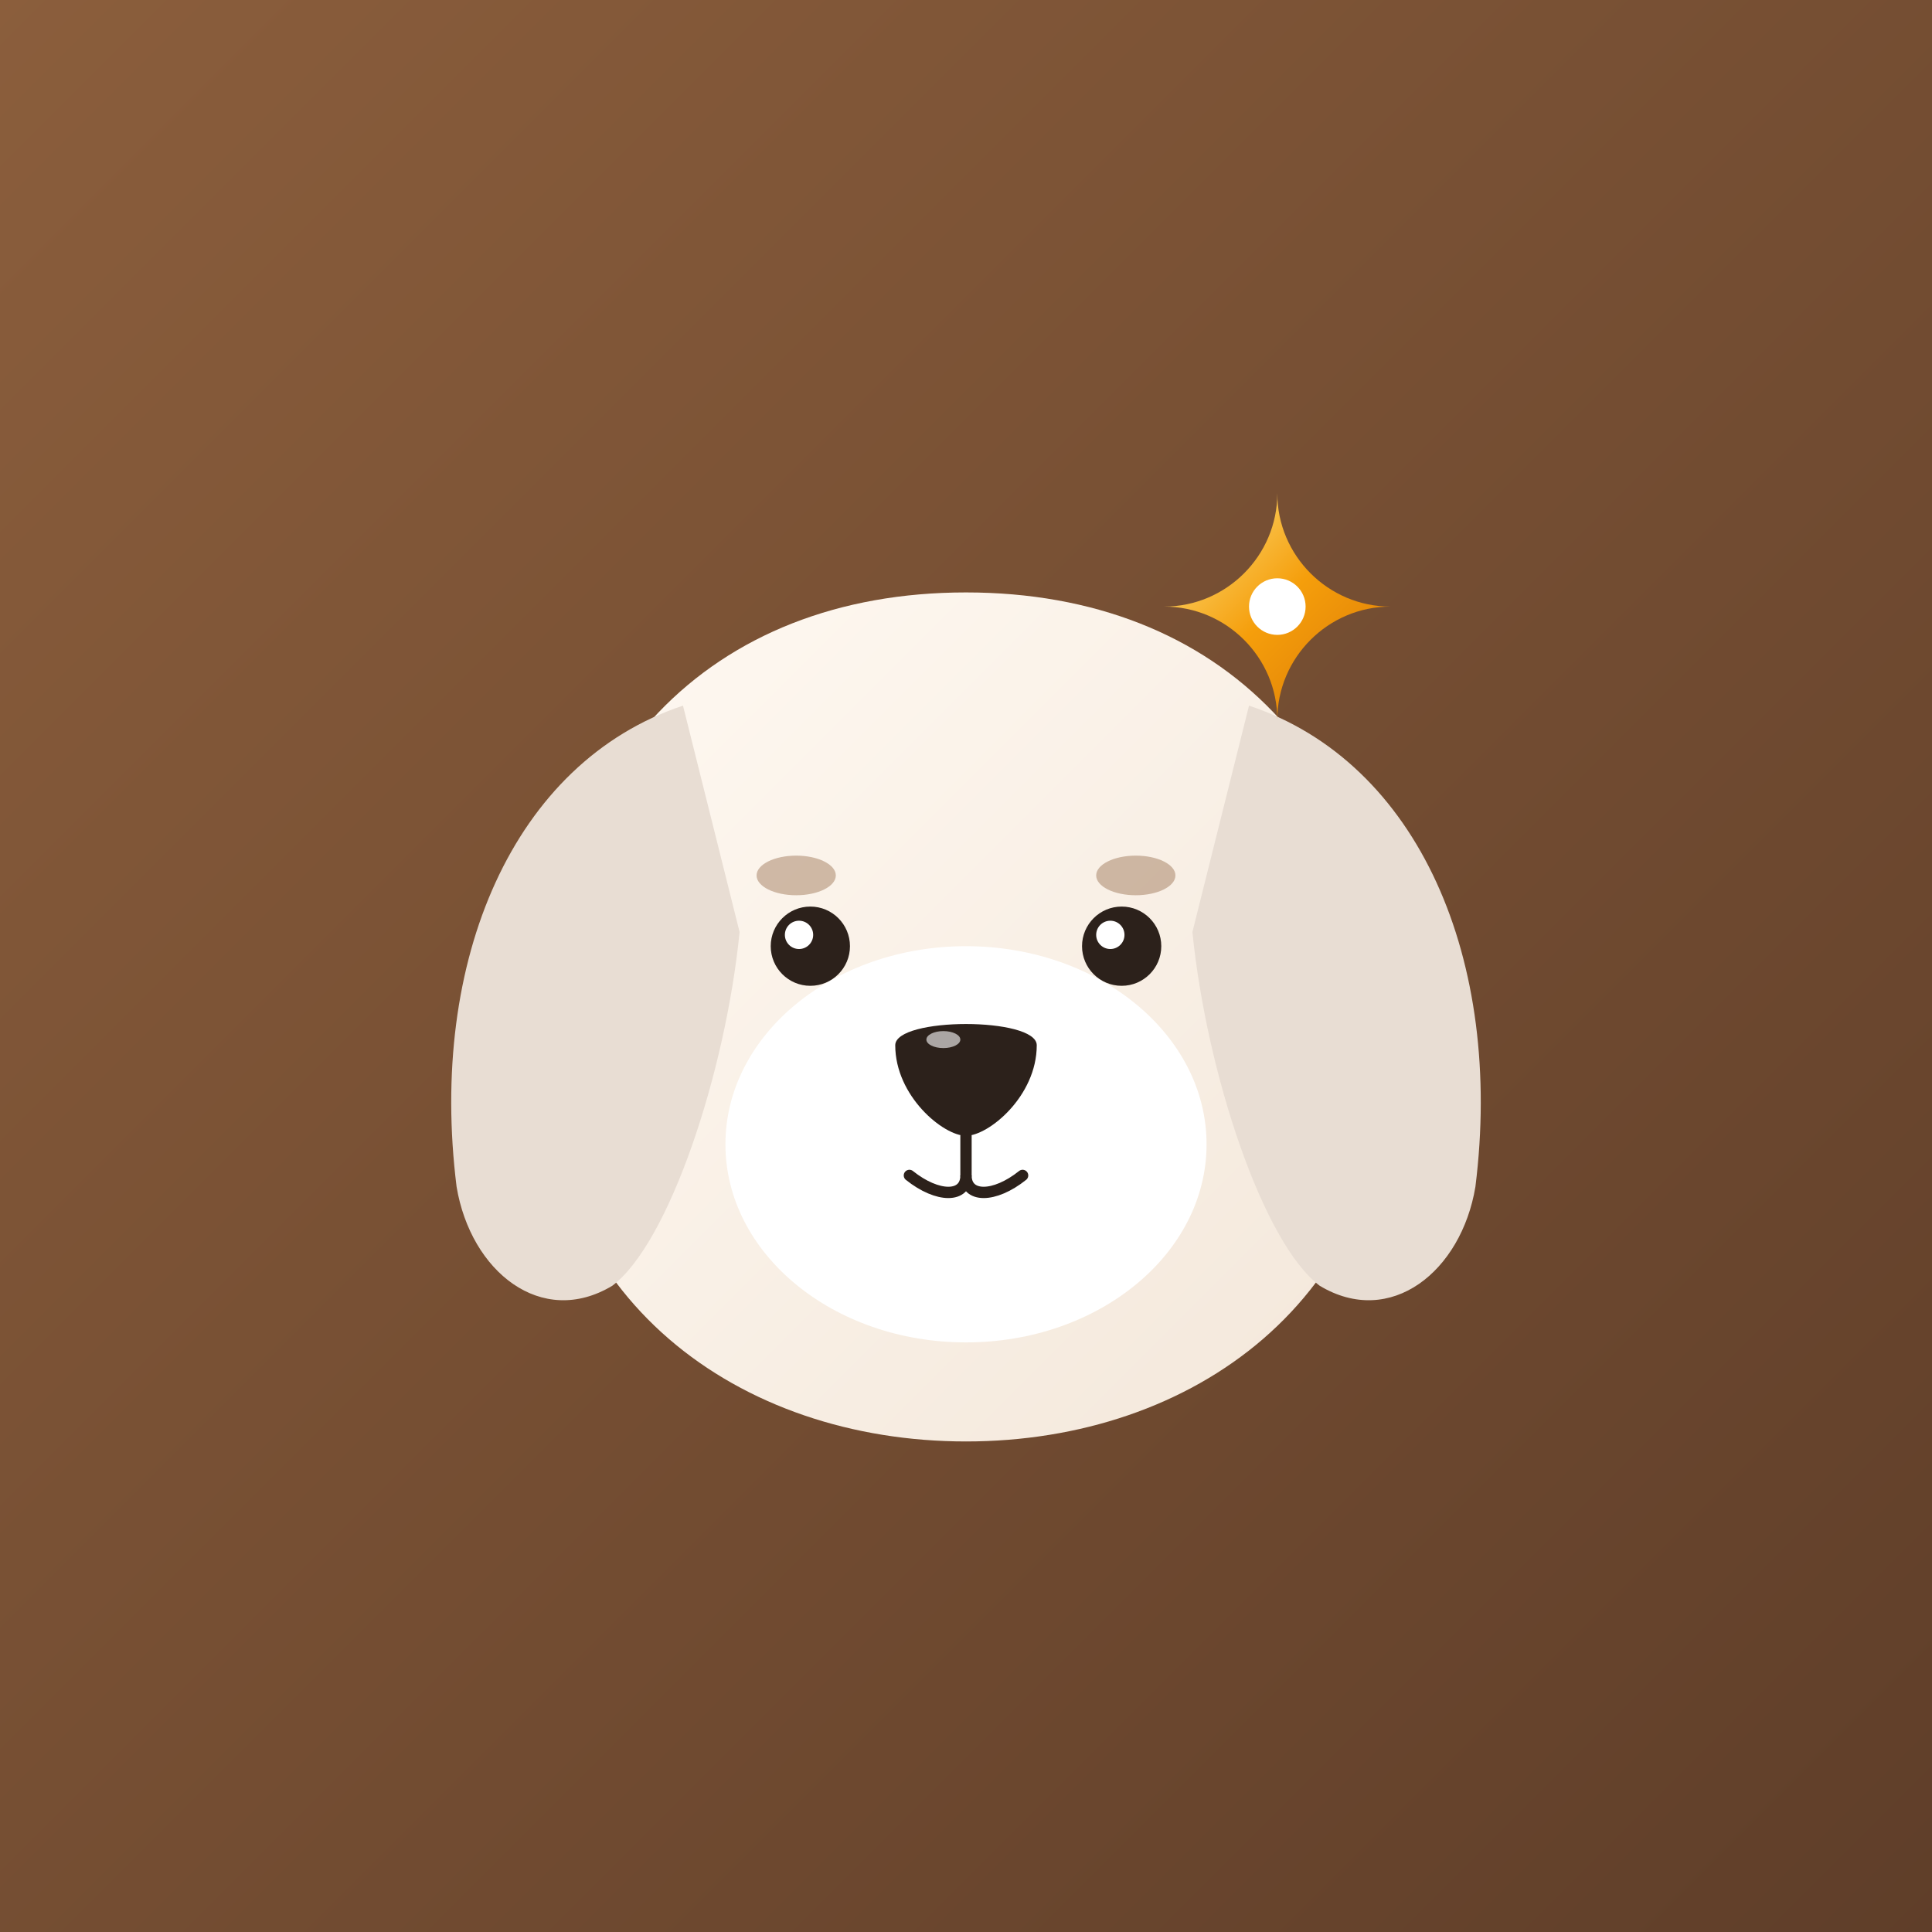
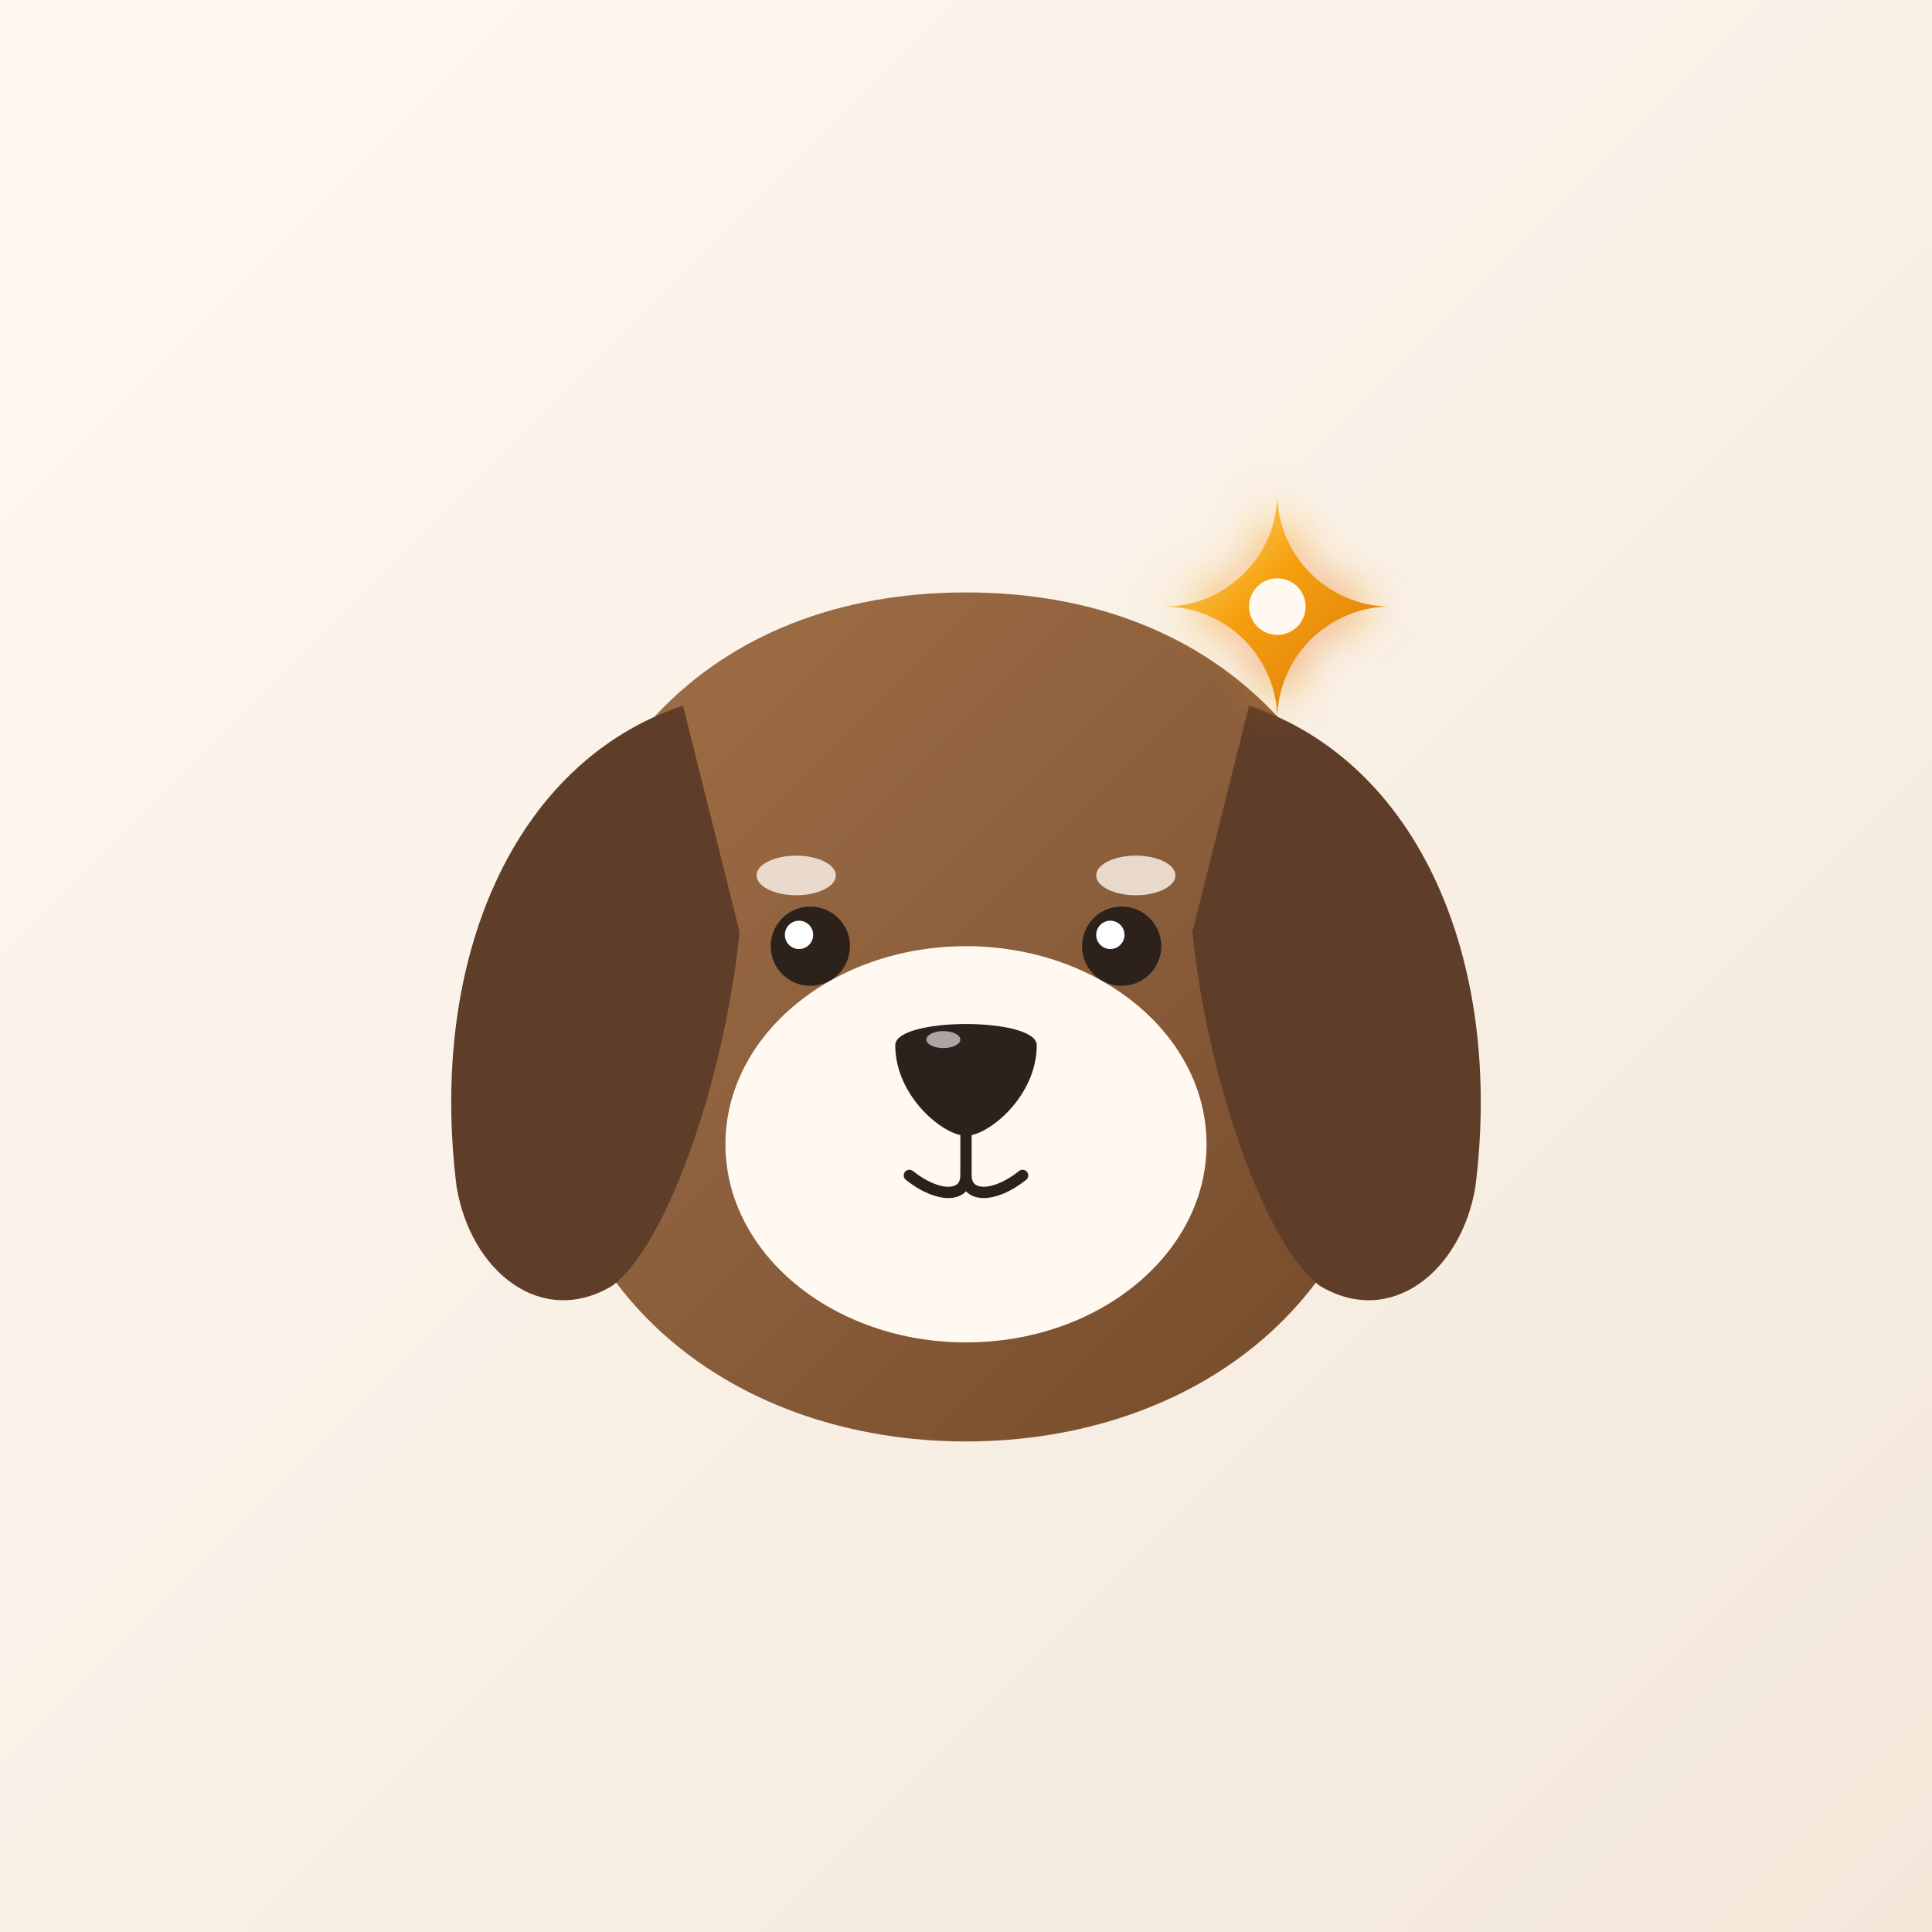
<svg xmlns="http://www.w3.org/2000/svg" viewBox="0 0 512 512" width="512" height="512">
  <defs>
-     <linearGradient id="mBgGrad" x1="0%" y1="0%" x2="100%" y2="100%">
-       <stop offset="0%" stop-color="#8B5E3C" />
-       <stop offset="100%" stop-color="#5F3E29" />
-     </linearGradient>
-     <linearGradient id="mPupGrad" x1="0%" y1="0%" x2="100%" y2="100%">
+     <linearGradient id="bgGrad" x1="0%" y1="0%" x2="100%" y2="100%">
      <stop offset="0%" stop-color="#FFF9F2" />
      <stop offset="100%" stop-color="#F3E7DA" />
    </linearGradient>
-     <linearGradient id="mLumeGrad" x1="0%" y1="0%" x2="100%" y2="100%">
+     <linearGradient id="pupGrad" x1="0%" y1="0%" x2="100%" y2="100%">
+       <stop offset="0%" stop-color="#A27046" />
+       <stop offset="50%" stop-color="#8B5E3C" />
+       <stop offset="100%" stop-color="#734927" />
+     </linearGradient>
+     <linearGradient id="lumeGrad" x1="0%" y1="0%" x2="100%" y2="100%">
      <stop offset="0%" stop-color="#FDE68A" />
-       <stop offset="50%" stop-color="#F59E0B" />
+       <stop offset="45%" stop-color="#F59E0B" />
      <stop offset="100%" stop-color="#D97706" />
    </linearGradient>
+     <filter id="softGlow" x="-25%" y="-25%" width="150%" height="150%">
+       <feGaussianBlur stdDeviation="8" result="blur" />
+       <feComposite in="SourceGraphic" in2="blur" operator="over" />
+     </filter>
  </defs>
-   <rect width="512" height="512" fill="url(#mBgGrad)" />
+   <rect width="512" height="512" fill="url(#bgGrad)" />
  <g transform="translate(64, 64) scale(0.75)">
    <g transform="translate(36, 44)">
-       <path d="M 220 80 C 130 80 70 140 70 240 C 70 330 140 380 220 380 C 300 380 370 330 370 240 C 370 140 310 80 220 80 Z" fill="url(#mPupGrad)" />
-       <path d="M 120 120 C 60 140 30 210 40 290 C 45 320 70 340 95 325 C 115 310 135 250 140 200 Z" fill="#E8DDD3" />
-       <path d="M 320 120 C 380 140 410 210 400 290 C 395 320 370 340 345 325 C 325 310 305 250 300 200 Z" fill="#E8DDD3" />
-       <ellipse cx="220" cy="275" rx="85" ry="70" fill="#FFFFFF" />
+       <path d="M 220 80 C 130 80 70 140 70 240 C 70 330 140 380 220 380 C 300 380 370 330 370 240 C 370 140 310 80 220 80 Z" fill="url(#pupGrad)" />
+       <path d="M 120 120 C 60 140 30 210 40 290 C 45 320 70 340 95 325 C 115 310 135 250 140 200 Z" fill="#5F3E29" />
+       <path d="M 320 120 C 380 140 410 210 400 290 C 395 320 370 340 345 325 C 325 310 305 250 300 200 Z" fill="#5F3E29" />
+       <ellipse cx="220" cy="275" rx="85" ry="70" fill="#FFF9F2" />
      <path d="M 195 240 C 195 230 245 230 245 240 C 245 258 228 272 220 272 C 212 272 195 258 195 240 Z" fill="#2C211B" />
      <ellipse cx="212" cy="238" rx="6" ry="3" fill="#FFFFFF" opacity="0.6" />
      <path d="M 220 272 L 220 286" stroke="#2C211B" stroke-width="4" stroke-linecap="round" />
      <path d="M 200 286 C 210 294 220 294 220 286 C 220 294 230 294 240 286" fill="none" stroke="#2C211B" stroke-width="4" stroke-linecap="round" />
      <circle cx="165" cy="205" r="14" fill="#2C211B" />
      <circle cx="161" cy="201" r="5" fill="#FFFFFF" />
      <circle cx="275" cy="205" r="14" fill="#2C211B" />
      <circle cx="271" cy="201" r="5" fill="#FFFFFF" />
-       <ellipse cx="160" cy="180" rx="14" ry="7" fill="#8B5E3C" opacity="0.4" />
-       <ellipse cx="280" cy="180" rx="14" ry="7" fill="#8B5E3C" opacity="0.4" />
-       <g transform="translate(290, 45)">
-         <path d="M 40 0 C 40 22 58 40 80 40 C 58 40 40 58 40 80 C 40 58 22 40 0 40 C 22 40 40 22 40 0 Z" fill="url(#mLumeGrad)" />
-         <circle cx="40" cy="40" r="10" fill="#FFFFFF" />
+       <ellipse cx="160" cy="180" rx="14" ry="7" fill="#F3E7DA" opacity="0.9" />
+       <ellipse cx="280" cy="180" rx="14" ry="7" fill="#F3E7DA" opacity="0.9" />
+       <g transform="translate(290, 45)" filter="url(#softGlow)">
+         <path d="M 40 0 C 40 22 58 40 80 40 C 58 40 40 58 40 80 C 40 58 22 40 0 40 C 22 40 40 22 40 0 Z" fill="url(#lumeGrad)" />
+         <circle cx="40" cy="40" r="10" fill="#FFF9F2" />
      </g>
    </g>
  </g>
</svg>
